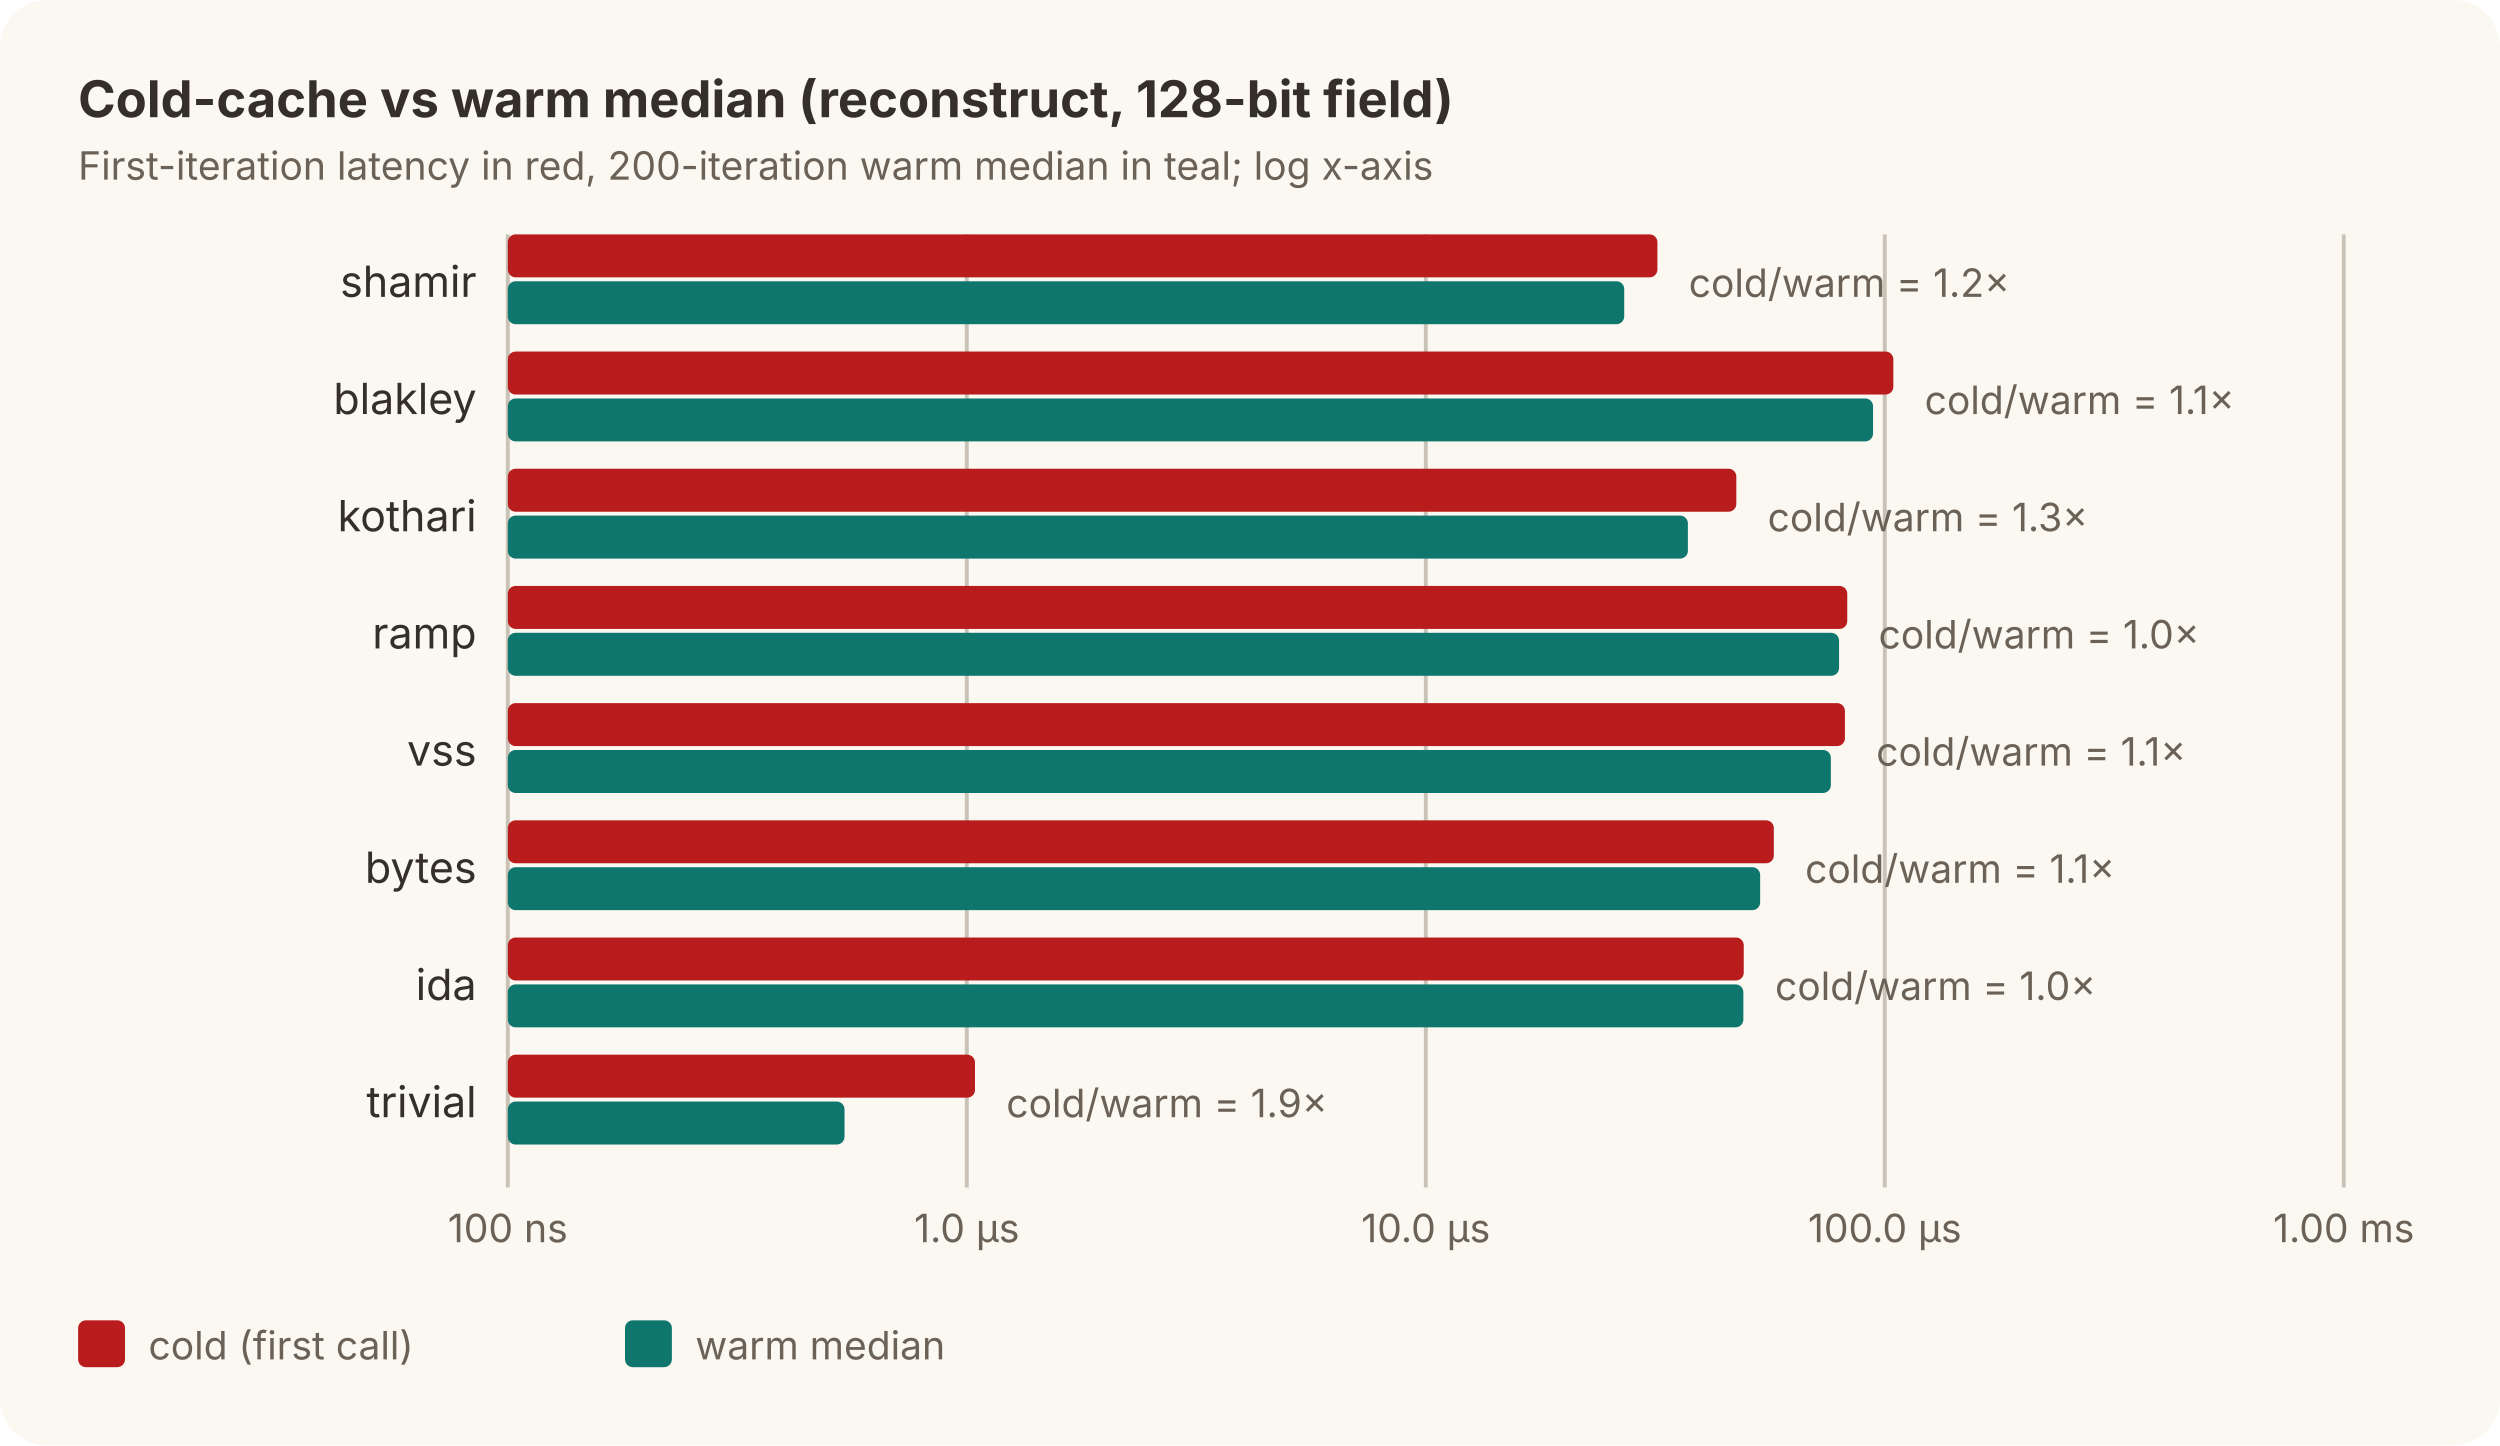
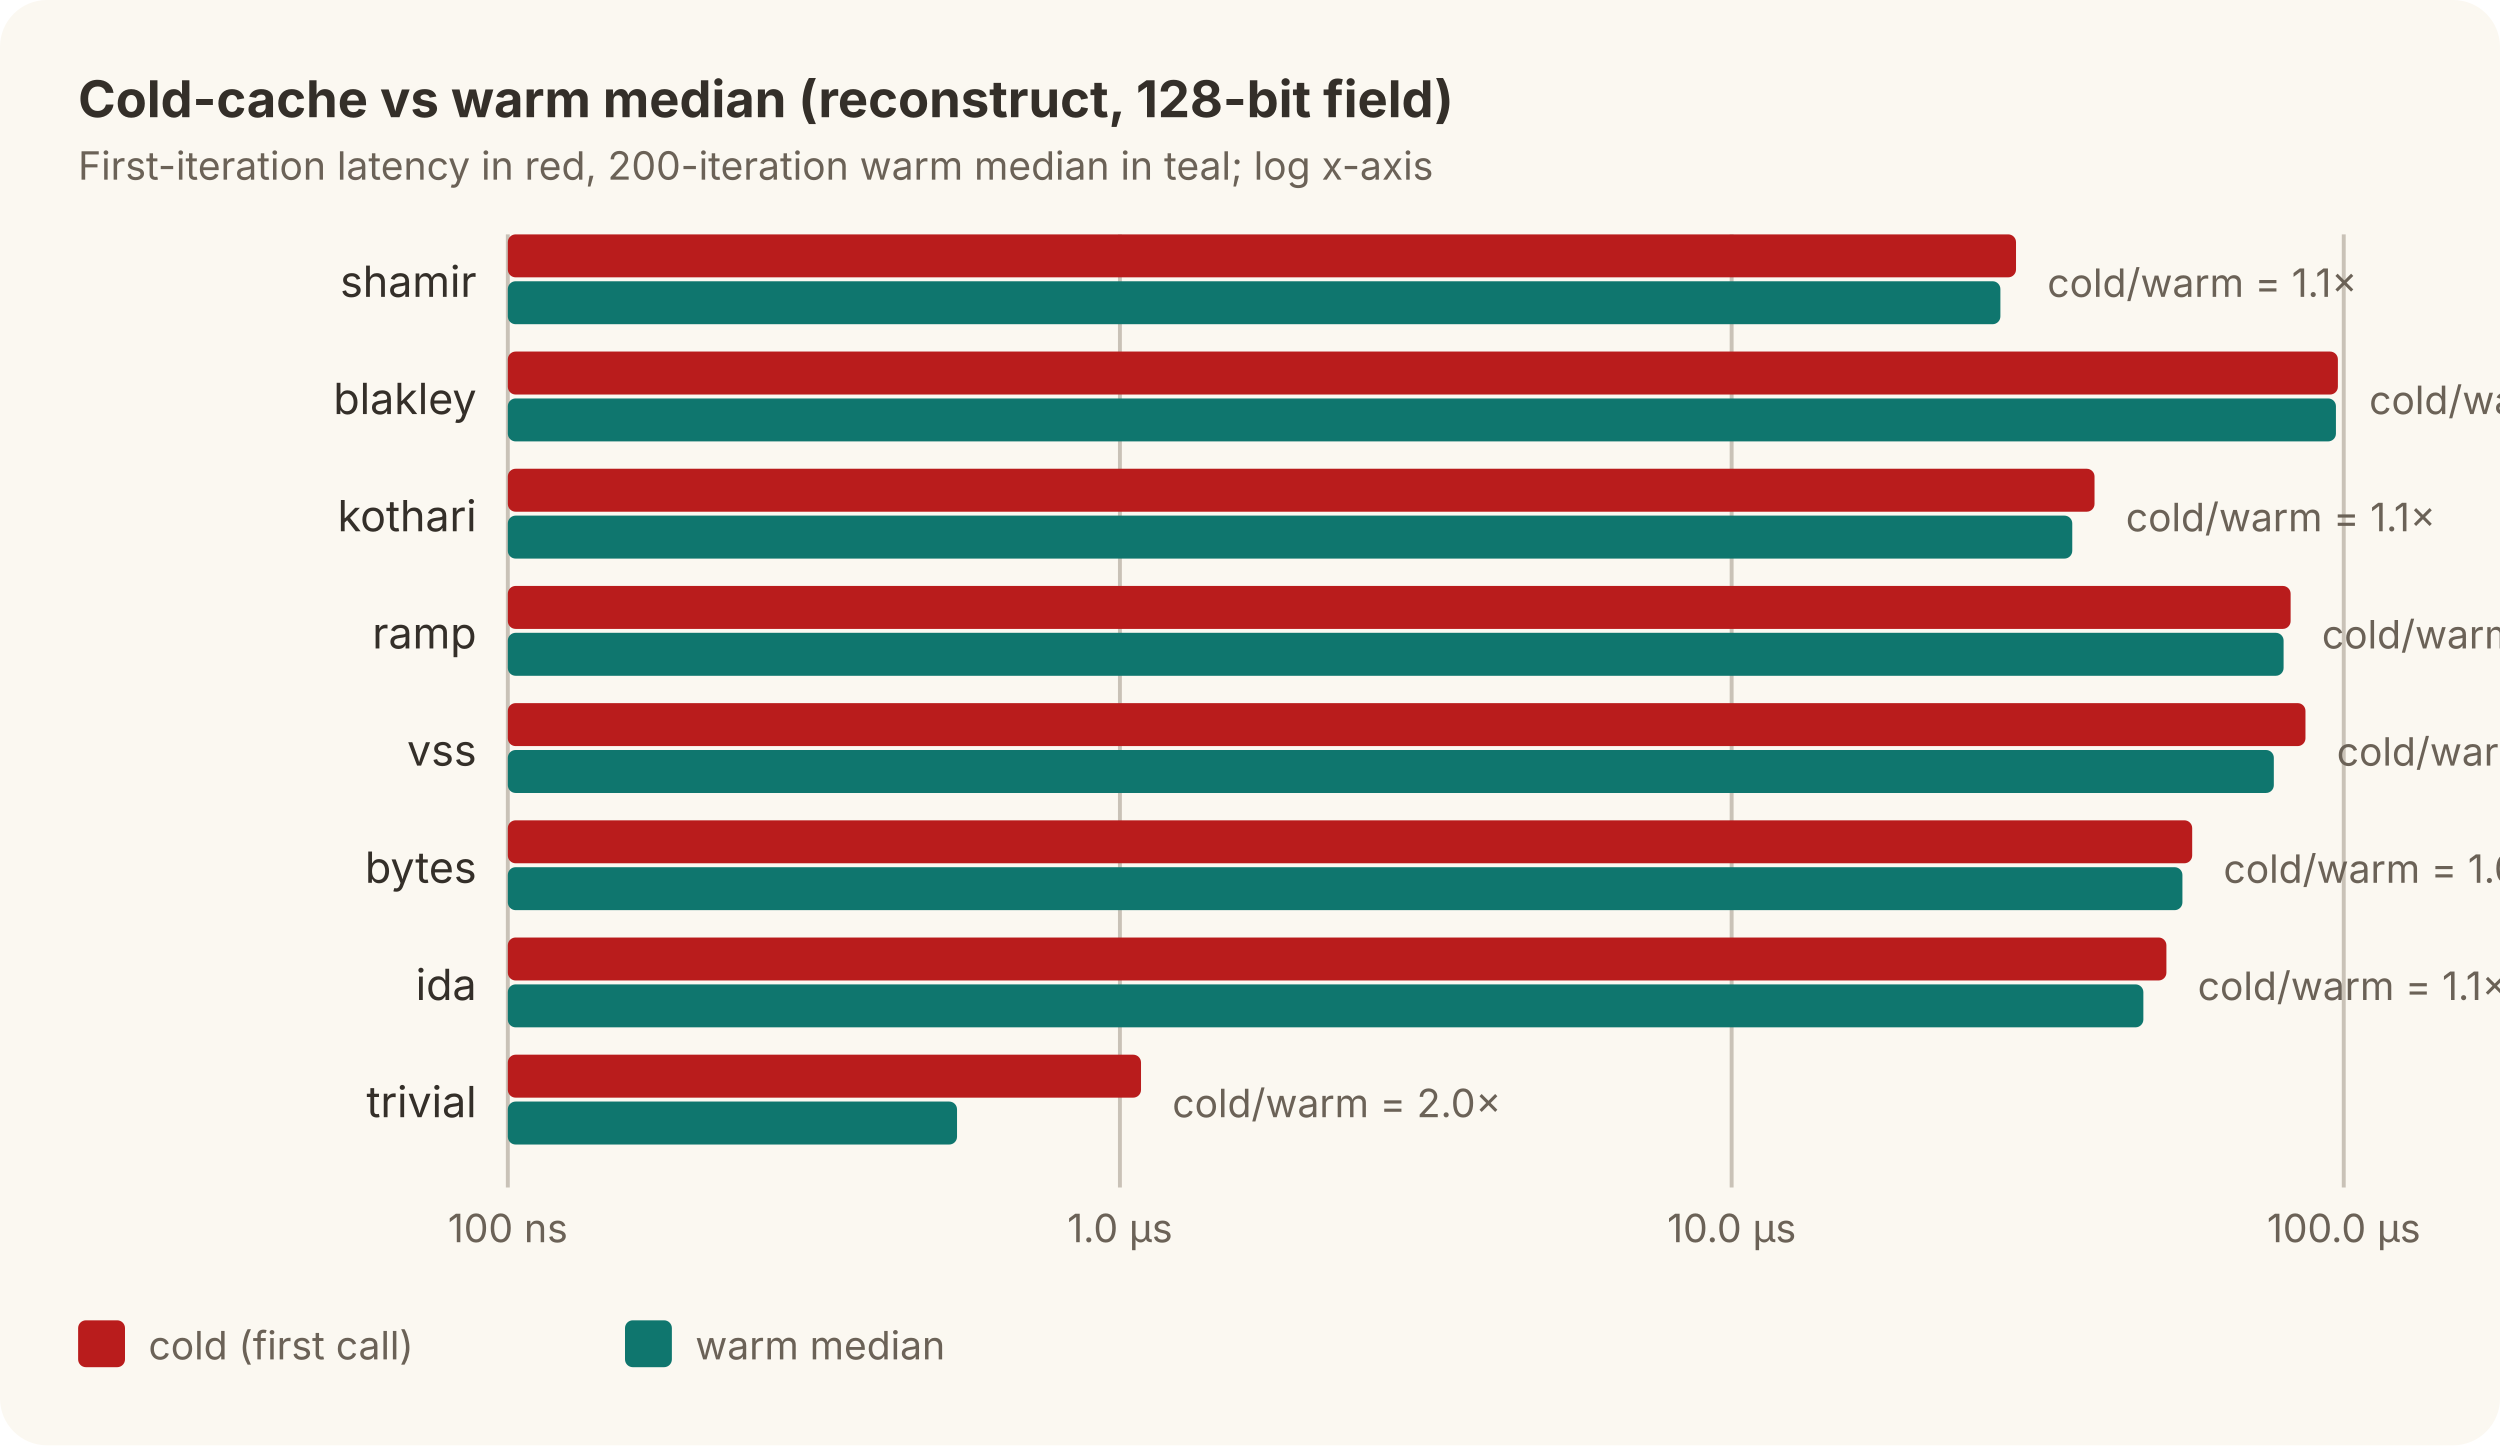
<svg xmlns="http://www.w3.org/2000/svg" width="640" height="370" viewBox="0 0 640 370" role="img">
  <style>
    .bg { fill: #fbf8f1; }
    .grid { stroke: #c9c2b7; stroke-width: 1; }
    .label { fill: #342f29; font: 11px ui-sans-serif, -apple-system, sans-serif; }
    .small { fill: #6b6257; font: 10px ui-sans-serif, -apple-system, sans-serif; }
    .title { fill: #342f29; font: bold 13px ui-sans-serif, -apple-system, sans-serif; }
  </style>
  <rect class="bg" x="0" y="0" width="640" height="370" rx="12" />
  <text class="title" x="20" y="30">Cold-cache vs warm median (reconstruct, 128-bit field)</text>
  <text class="small" x="20" y="46">First-iteration latency in red, 200-iteration warm median in teal; log x-axis</text>
  <line class="grid" x1="130.0" y1="60.0" x2="130.0" y2="304.0" />
  <text class="small" x="130.0" y="318.0" text-anchor="middle">100 ns</text>
-   <line class="grid" x1="247.5" y1="60.0" x2="247.5" y2="304.0" />
-   <text class="small" x="247.5" y="318.0" text-anchor="middle">1.0 µs</text>
-   <line class="grid" x1="365.0" y1="60.0" x2="365.0" y2="304.0" />
-   <text class="small" x="365.0" y="318.0" text-anchor="middle">10.0 µs</text>
-   <line class="grid" x1="482.5" y1="60.0" x2="482.5" y2="304.0" />
-   <text class="small" x="482.5" y="318.0" text-anchor="middle">100.0 µs</text>
+   <line class="grid" x1="286.7" y1="60.0" x2="286.7" y2="304.0" />
+   <text class="small" x="286.7" y="318.0" text-anchor="middle">1.0 µs</text>
+   <line class="grid" x1="443.3" y1="60.0" x2="443.3" y2="304.0" />
+   <text class="small" x="443.3" y="318.0" text-anchor="middle">10.0 µs</text>
  <line class="grid" x1="600.0" y1="60.0" x2="600.0" y2="304.0" />
-   <text class="small" x="600.0" y="318.0" text-anchor="middle">1.00 ms</text>
+   <text class="small" x="600.0" y="318.0" text-anchor="middle">100.0 µs</text>
  <text class="label" x="122.0" y="76.0" text-anchor="end">shamir</text>
-   <rect x="130.0" y="60.0" width="294.3" height="11.0" fill="#b91c1c" rx="2" />
-   <rect x="130.0" y="72.0" width="285.8" height="11.0" fill="#0f766e" rx="2" />
-   <text class="small" x="432.3" y="76.0">cold/warm = 1.2×</text>
+   <rect x="130.0" y="60.0" width="386.1" height="11.0" fill="#b91c1c" rx="2" />
+   <rect x="130.0" y="72.0" width="382.1" height="11.0" fill="#0f766e" rx="2" />
+   <text class="small" x="524.1" y="76.0">cold/warm = 1.1×</text>
  <text class="label" x="122.0" y="106.0" text-anchor="end">blakley</text>
-   <rect x="130.0" y="90.0" width="354.7" height="11.0" fill="#b91c1c" rx="2" />
-   <rect x="130.0" y="102.0" width="349.5" height="11.0" fill="#0f766e" rx="2" />
-   <text class="small" x="492.7" y="106.0">cold/warm = 1.1×</text>
+   <rect x="130.0" y="90.0" width="468.5" height="11.0" fill="#b91c1c" rx="2" />
+   <rect x="130.0" y="102.0" width="468.0" height="11.0" fill="#0f766e" rx="2" />
+   <text class="small" x="606.5" y="106.0">cold/warm = 1.0×</text>
  <text class="label" x="122.0" y="136.0" text-anchor="end">kothari</text>
-   <rect x="130.0" y="120.0" width="314.5" height="11.0" fill="#b91c1c" rx="2" />
-   <rect x="130.0" y="132.0" width="302.1" height="11.0" fill="#0f766e" rx="2" />
-   <text class="small" x="452.5" y="136.0">cold/warm = 1.3×</text>
+   <rect x="130.0" y="120.0" width="406.2" height="11.0" fill="#b91c1c" rx="2" />
+   <rect x="130.0" y="132.0" width="400.5" height="11.0" fill="#0f766e" rx="2" />
+   <text class="small" x="544.2" y="136.0">cold/warm = 1.1×</text>
  <text class="label" x="122.0" y="166.0" text-anchor="end">ramp</text>
-   <rect x="130.0" y="150.0" width="342.9" height="11.0" fill="#b91c1c" rx="2" />
-   <rect x="130.0" y="162.0" width="340.8" height="11.0" fill="#0f766e" rx="2" />
-   <text class="small" x="480.9" y="166.0">cold/warm = 1.0×</text>
+   <rect x="130.0" y="150.0" width="456.4" height="11.0" fill="#b91c1c" rx="2" />
+   <rect x="130.0" y="162.0" width="454.6" height="11.0" fill="#0f766e" rx="2" />
+   <text class="small" x="594.4" y="166.0">cold/warm = 1.0×</text>
  <text class="label" x="122.0" y="196.0" text-anchor="end">vss</text>
-   <rect x="130.0" y="180.0" width="342.3" height="11.0" fill="#b91c1c" rx="2" />
-   <rect x="130.0" y="192.0" width="338.7" height="11.0" fill="#0f766e" rx="2" />
-   <text class="small" x="480.3" y="196.0">cold/warm = 1.1×</text>
+   <rect x="130.0" y="180.0" width="460.2" height="11.0" fill="#b91c1c" rx="2" />
+   <rect x="130.0" y="192.0" width="452.1" height="11.0" fill="#0f766e" rx="2" />
+   <text class="small" x="598.2" y="196.0">cold/warm = 1.1×</text>
  <text class="label" x="122.0" y="226.0" text-anchor="end">bytes</text>
-   <rect x="130.0" y="210.0" width="324.1" height="11.0" fill="#b91c1c" rx="2" />
-   <rect x="130.0" y="222.0" width="320.6" height="11.0" fill="#0f766e" rx="2" />
-   <text class="small" x="462.1" y="226.0">cold/warm = 1.1×</text>
+   <rect x="130.0" y="210.0" width="431.2" height="11.0" fill="#b91c1c" rx="2" />
+   <rect x="130.0" y="222.0" width="428.7" height="11.0" fill="#0f766e" rx="2" />
+   <text class="small" x="569.2" y="226.0">cold/warm = 1.0×</text>
  <text class="label" x="122.0" y="256.0" text-anchor="end">ida</text>
-   <rect x="130.0" y="240.0" width="316.4" height="11.0" fill="#b91c1c" rx="2" />
-   <rect x="130.0" y="252.0" width="316.3" height="11.0" fill="#0f766e" rx="2" />
-   <text class="small" x="454.4" y="256.0">cold/warm = 1.0×</text>
+   <rect x="130.0" y="240.0" width="424.6" height="11.0" fill="#b91c1c" rx="2" />
+   <rect x="130.0" y="252.0" width="418.7" height="11.0" fill="#0f766e" rx="2" />
+   <text class="small" x="562.6" y="256.0">cold/warm = 1.1×</text>
  <text class="label" x="122.0" y="286.0" text-anchor="end">trivial</text>
-   <rect x="130.0" y="270.0" width="119.6" height="11.0" fill="#b91c1c" rx="2" />
-   <rect x="130.0" y="282.0" width="86.2" height="11.0" fill="#0f766e" rx="2" />
-   <text class="small" x="257.6" y="286.0">cold/warm = 1.9×</text>
+   <rect x="130.0" y="270.0" width="162.1" height="11.0" fill="#b91c1c" rx="2" />
+   <rect x="130.0" y="282.0" width="115.0" height="11.0" fill="#0f766e" rx="2" />
+   <text class="small" x="300.1" y="286.0">cold/warm = 2.0×</text>
  <rect x="20" y="338.0" width="12" height="12" fill="#b91c1c" rx="2" />
  <text class="small" x="38" y="348.0">cold (first call)</text>
  <rect x="160" y="338.0" width="12" height="12" fill="#0f766e" rx="2" />
  <text class="small" x="178" y="348.0">warm median</text>
</svg>
